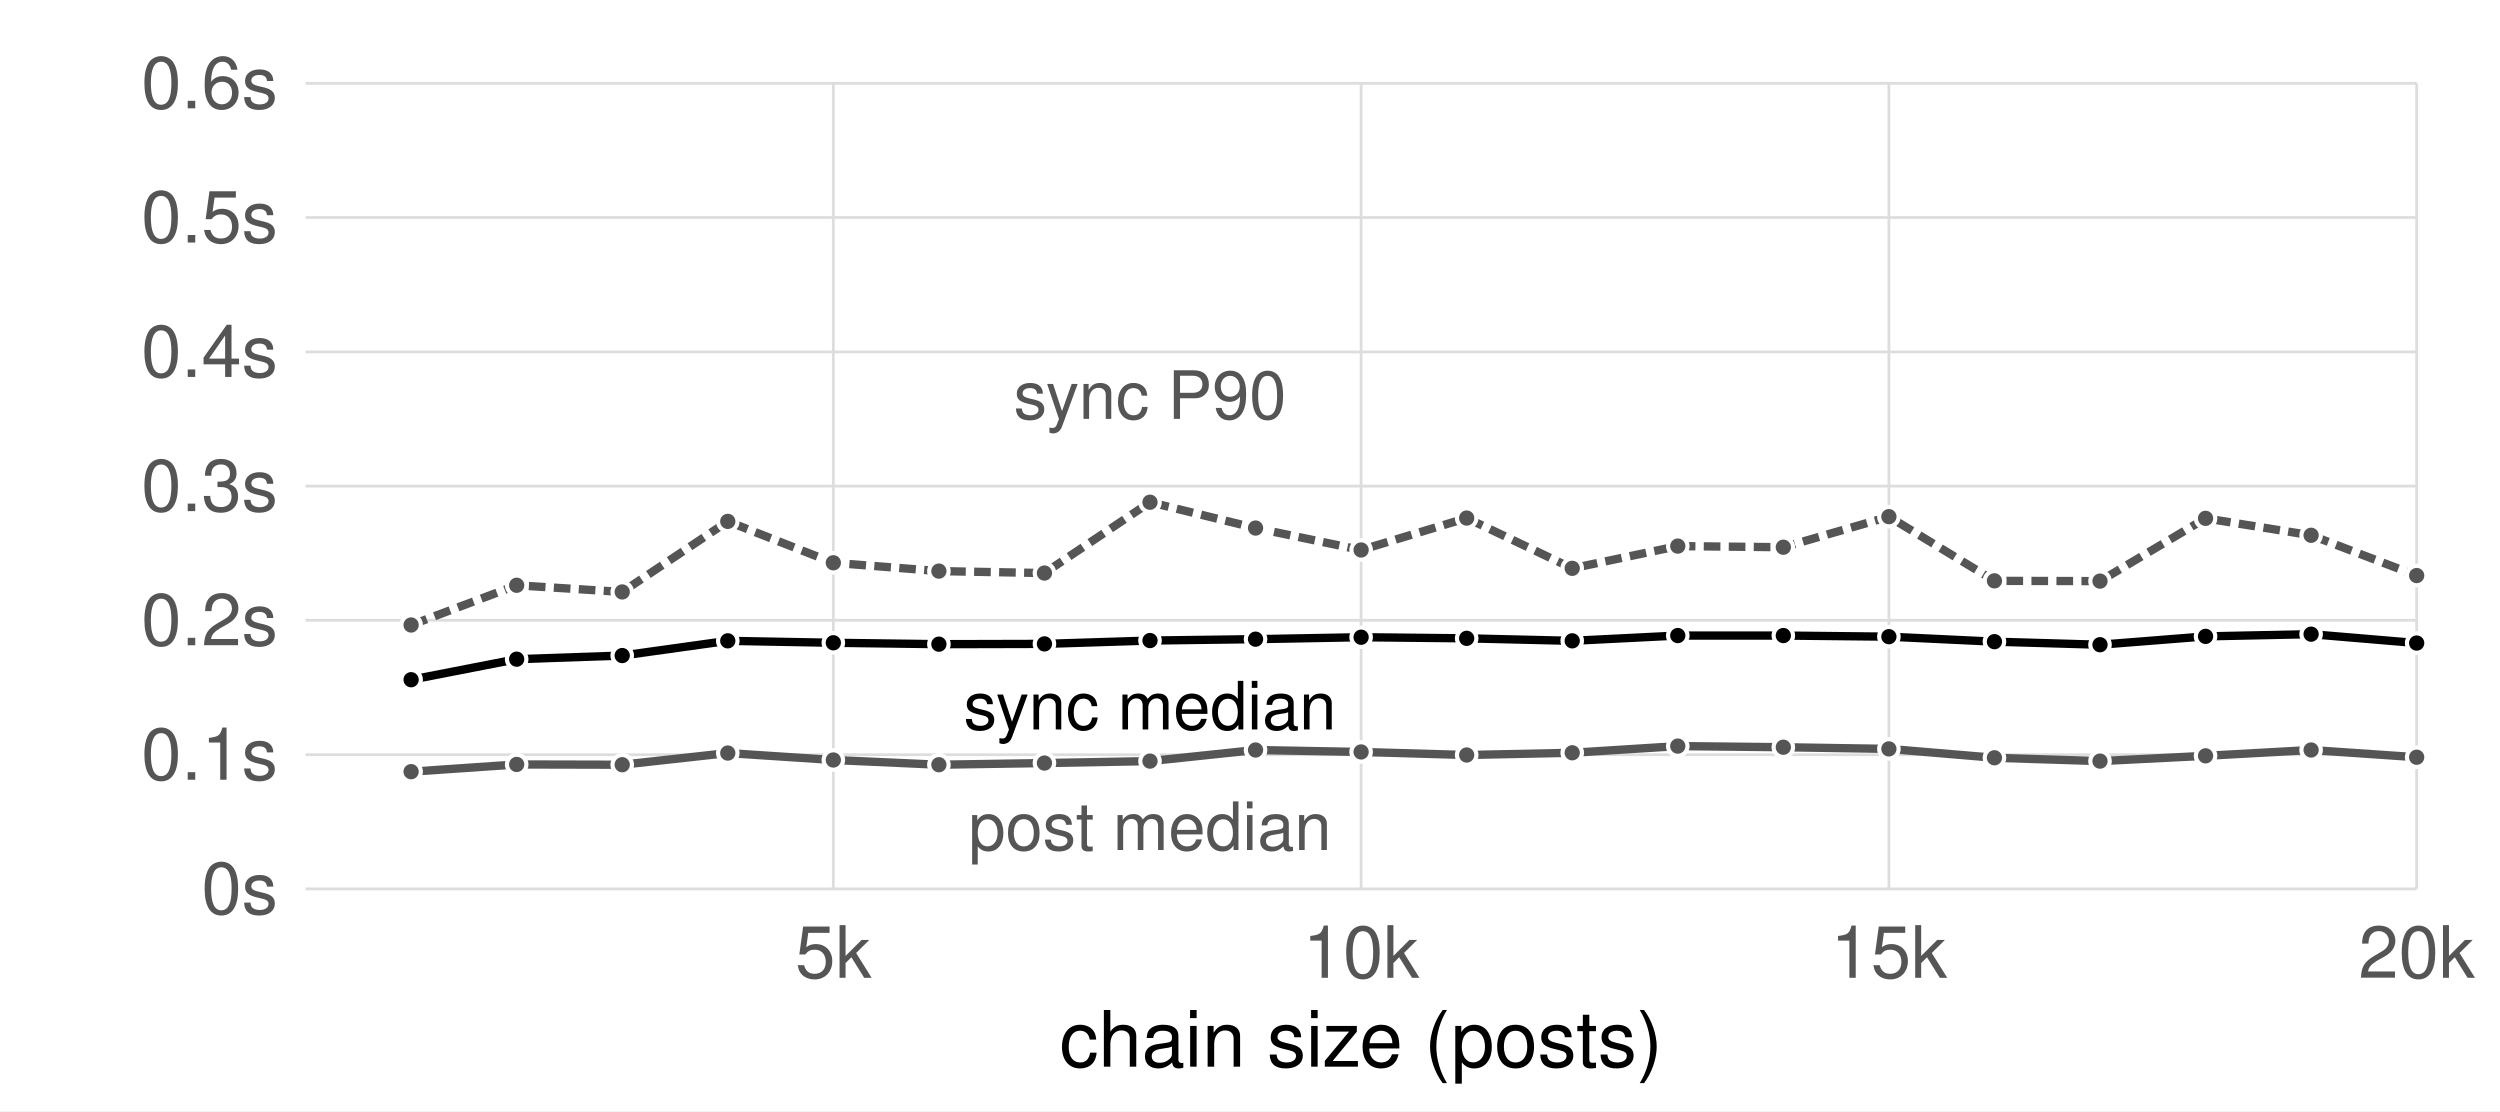
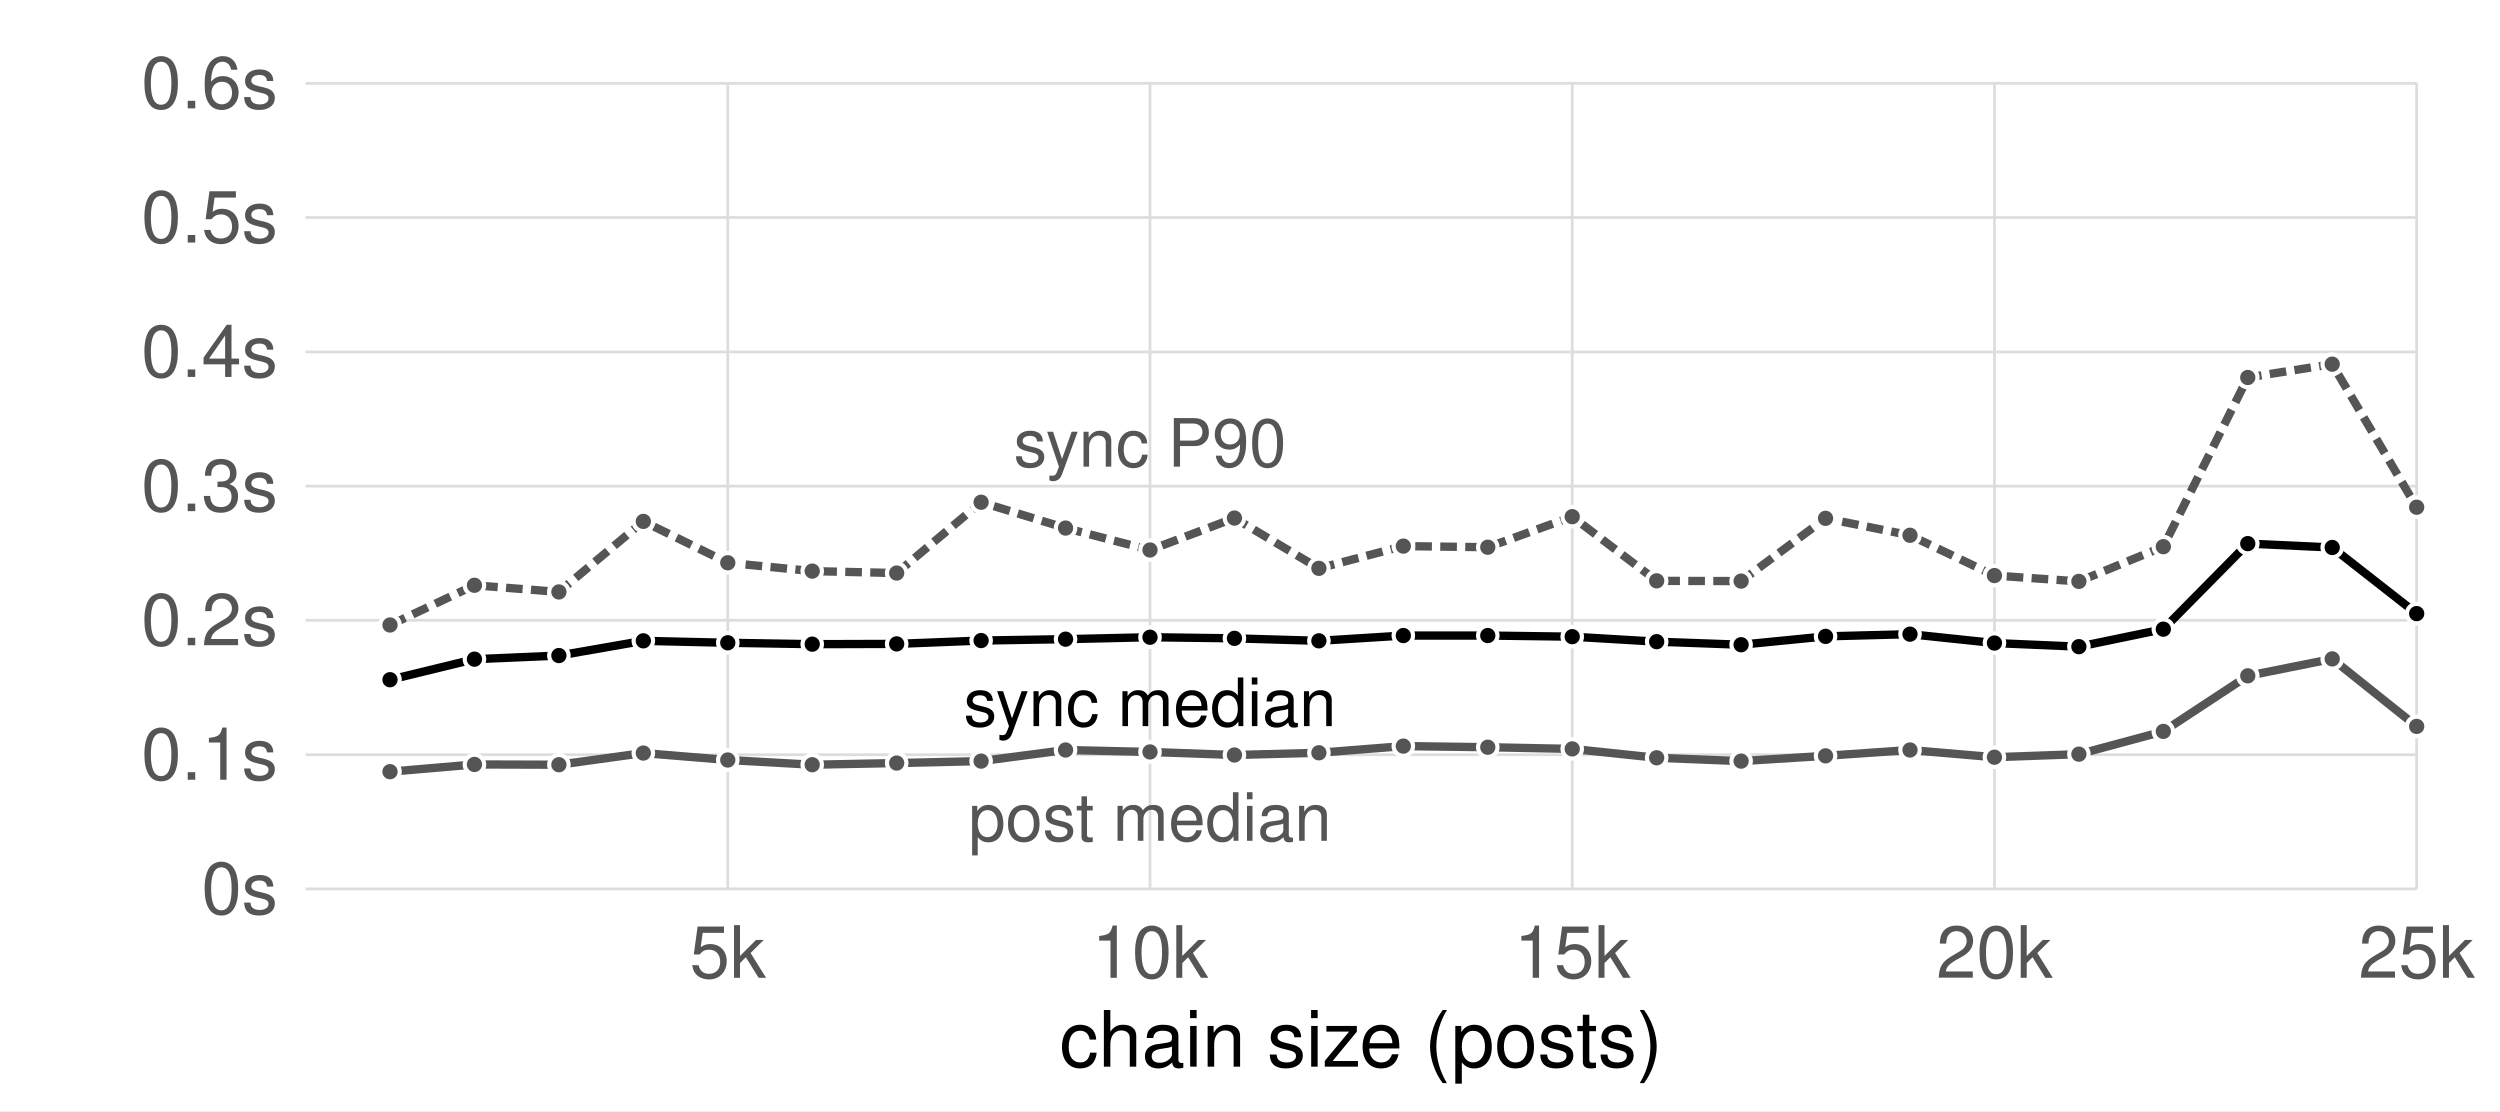
<svg xmlns="http://www.w3.org/2000/svg" width="900" height="400" viewBox="0 0 900 400">
  <rect width="900" height="400" fill="#ffffff" />
  <line x1="110" x2="870" y1="320.0" y2="320.0" stroke="#dddddd" />
  <text x="100.0" y="329.0" font-family="Helvetica, Arial, sans-serif" font-size="26" text-anchor="end" fill="#555555">0s</text>
  <line x1="110" x2="870" y1="271.7" y2="271.7" stroke="#dddddd" />
  <text x="100.0" y="280.7" font-family="Helvetica, Arial, sans-serif" font-size="26" text-anchor="end" fill="#555555">0.1s</text>
  <line x1="110" x2="870" y1="223.3" y2="223.3" stroke="#dddddd" />
  <text x="100.0" y="232.3" font-family="Helvetica, Arial, sans-serif" font-size="26" text-anchor="end" fill="#555555">0.2s</text>
  <line x1="110" x2="870" y1="175.0" y2="175.0" stroke="#dddddd" />
  <text x="100.0" y="184.0" font-family="Helvetica, Arial, sans-serif" font-size="26" text-anchor="end" fill="#555555">0.3s</text>
  <line x1="110" x2="870" y1="126.7" y2="126.7" stroke="#dddddd" />
  <text x="100.0" y="135.7" font-family="Helvetica, Arial, sans-serif" font-size="26" text-anchor="end" fill="#555555">0.4s</text>
  <line x1="110" x2="870" y1="78.3" y2="78.3" stroke="#dddddd" />
  <text x="100.0" y="87.3" font-family="Helvetica, Arial, sans-serif" font-size="26" text-anchor="end" fill="#555555">0.5s</text>
  <line x1="110" x2="870" y1="30.0" y2="30.0" stroke="#dddddd" />
  <text x="100.0" y="39.0" font-family="Helvetica, Arial, sans-serif" font-size="26" text-anchor="end" fill="#555555">0.6s</text>
-   <line y1="30" y2="320" x1="300.0" x2="300.0" stroke="#dddddd" />
-   <text x="300.0" y="352.0" font-family="Helvetica, Arial, sans-serif" font-size="26" text-anchor="middle" fill="#555555">5k</text>
-   <line y1="30" y2="320" x1="490.0" x2="490.0" stroke="#dddddd" />
-   <text x="490.0" y="352.0" font-family="Helvetica, Arial, sans-serif" font-size="26" text-anchor="middle" fill="#555555">10k</text>
-   <line y1="30" y2="320" x1="680.0" x2="680.0" stroke="#dddddd" />
-   <text x="680.0" y="352.0" font-family="Helvetica, Arial, sans-serif" font-size="26" text-anchor="middle" fill="#555555">15k</text>
+   <line y1="30" y2="320" x1="262.0" x2="262.0" stroke="#dddddd" />
+   <text x="262.0" y="352.0" font-family="Helvetica, Arial, sans-serif" font-size="26" text-anchor="middle" fill="#555555">5k</text>
+   <line y1="30" y2="320" x1="414.0" x2="414.0" stroke="#dddddd" />
+   <text x="414.0" y="352.0" font-family="Helvetica, Arial, sans-serif" font-size="26" text-anchor="middle" fill="#555555">10k</text>
+   <line y1="30" y2="320" x1="566.0" x2="566.0" stroke="#dddddd" />
+   <text x="566.0" y="352.0" font-family="Helvetica, Arial, sans-serif" font-size="26" text-anchor="middle" fill="#555555">15k</text>
+   <line y1="30" y2="320" x1="718.0" x2="718.0" stroke="#dddddd" />
+   <text x="718.0" y="352.0" font-family="Helvetica, Arial, sans-serif" font-size="26" text-anchor="middle" fill="#555555">20k</text>
  <line y1="30" y2="320" x1="870.0" x2="870.0" stroke="#dddddd" />
-   <text x="870.0" y="352.0" font-family="Helvetica, Arial, sans-serif" font-size="26" text-anchor="middle" fill="#555555">20k</text>
+   <text x="870.0" y="352.0" font-family="Helvetica, Arial, sans-serif" font-size="26" text-anchor="middle" fill="#555555">25k</text>
  <text x="490.0" y="384.0" font-family="Helvetica, Arial, sans-serif" font-size="28" text-anchor="middle" fill="#000000">chain size (posts)</text>
-   <polyline fill="none" stroke="#555555" stroke-width="3" stroke-dasharray="6 3" points="148.0,225.0 186.0,210.7 224.0,213.1 262.0,187.7 300.0,202.6 338.0,205.6 376.0,206.3 414.0,180.8 452.0,190.1 490.0,198.0 528.0,186.5 566.0,204.6 604.0,196.6 642.0,197.0 680.0,186.0 718.0,209.1 756.0,209.2 794.0,186.6 832.0,192.7 870.0,207.2" />
-   <circle cx="148.0" cy="225.0" r="3.5" fill="#555555" stroke="#ffffff" stroke-width="1.5" />
-   <circle cx="186.0" cy="210.7" r="3.5" fill="#555555" stroke="#ffffff" stroke-width="1.5" />
-   <circle cx="224.0" cy="213.1" r="3.5" fill="#555555" stroke="#ffffff" stroke-width="1.5" />
-   <circle cx="262.0" cy="187.7" r="3.5" fill="#555555" stroke="#ffffff" stroke-width="1.5" />
-   <circle cx="300.0" cy="202.6" r="3.5" fill="#555555" stroke="#ffffff" stroke-width="1.5" />
-   <circle cx="338.0" cy="205.6" r="3.5" fill="#555555" stroke="#ffffff" stroke-width="1.5" />
-   <circle cx="376.0" cy="206.3" r="3.5" fill="#555555" stroke="#ffffff" stroke-width="1.5" />
-   <circle cx="414.0" cy="180.8" r="3.5" fill="#555555" stroke="#ffffff" stroke-width="1.5" />
-   <circle cx="452.0" cy="190.1" r="3.5" fill="#555555" stroke="#ffffff" stroke-width="1.5" />
-   <circle cx="490.0" cy="198.0" r="3.5" fill="#555555" stroke="#ffffff" stroke-width="1.5" />
-   <circle cx="528.0" cy="186.5" r="3.5" fill="#555555" stroke="#ffffff" stroke-width="1.5" />
-   <circle cx="566.0" cy="204.6" r="3.5" fill="#555555" stroke="#ffffff" stroke-width="1.5" />
-   <circle cx="604.0" cy="196.6" r="3.5" fill="#555555" stroke="#ffffff" stroke-width="1.5" />
-   <circle cx="642.0" cy="197.0" r="3.5" fill="#555555" stroke="#ffffff" stroke-width="1.5" />
-   <circle cx="680.0" cy="186.0" r="3.5" fill="#555555" stroke="#ffffff" stroke-width="1.5" />
-   <circle cx="718.0" cy="209.1" r="3.5" fill="#555555" stroke="#ffffff" stroke-width="1.5" />
-   <circle cx="756.0" cy="209.2" r="3.5" fill="#555555" stroke="#ffffff" stroke-width="1.5" />
-   <circle cx="794.0" cy="186.6" r="3.5" fill="#555555" stroke="#ffffff" stroke-width="1.5" />
-   <circle cx="832.0" cy="192.7" r="3.5" fill="#555555" stroke="#ffffff" stroke-width="1.5" />
-   <circle cx="870.0" cy="207.2" r="3.5" fill="#555555" stroke="#ffffff" stroke-width="1.5" />
-   <text x="414.0" y="150.8" font-family="Helvetica, Arial, sans-serif" font-size="24" text-anchor="middle" fill="#555555">sync P90</text>
-   <polyline fill="none" stroke="#000000" stroke-width="3" points="148.0,244.7 186.0,237.3 224.0,236.0 262.0,230.7 300.0,231.4 338.0,231.9 376.0,231.8 414.0,230.6 452.0,230.1 490.0,229.4 528.0,229.8 566.0,230.7 604.0,228.8 642.0,228.8 680.0,229.2 718.0,231.0 756.0,232.1 794.0,229.1 832.0,228.3 870.0,231.5" />
-   <circle cx="148.0" cy="244.7" r="3.5" fill="#000000" stroke="#ffffff" stroke-width="1.5" />
-   <circle cx="186.0" cy="237.3" r="3.5" fill="#000000" stroke="#ffffff" stroke-width="1.5" />
-   <circle cx="224.0" cy="236.0" r="3.5" fill="#000000" stroke="#ffffff" stroke-width="1.5" />
-   <circle cx="262.0" cy="230.7" r="3.5" fill="#000000" stroke="#ffffff" stroke-width="1.5" />
-   <circle cx="300.0" cy="231.4" r="3.5" fill="#000000" stroke="#ffffff" stroke-width="1.5" />
-   <circle cx="338.0" cy="231.9" r="3.5" fill="#000000" stroke="#ffffff" stroke-width="1.5" />
-   <circle cx="376.0" cy="231.8" r="3.5" fill="#000000" stroke="#ffffff" stroke-width="1.5" />
-   <circle cx="414.0" cy="230.6" r="3.5" fill="#000000" stroke="#ffffff" stroke-width="1.5" />
-   <circle cx="452.0" cy="230.1" r="3.5" fill="#000000" stroke="#ffffff" stroke-width="1.5" />
-   <circle cx="490.0" cy="229.4" r="3.5" fill="#000000" stroke="#ffffff" stroke-width="1.5" />
-   <circle cx="528.0" cy="229.8" r="3.5" fill="#000000" stroke="#ffffff" stroke-width="1.5" />
-   <circle cx="566.0" cy="230.7" r="3.5" fill="#000000" stroke="#ffffff" stroke-width="1.5" />
-   <circle cx="604.0" cy="228.8" r="3.5" fill="#000000" stroke="#ffffff" stroke-width="1.5" />
-   <circle cx="642.0" cy="228.8" r="3.5" fill="#000000" stroke="#ffffff" stroke-width="1.5" />
-   <circle cx="680.0" cy="229.2" r="3.5" fill="#000000" stroke="#ffffff" stroke-width="1.5" />
-   <circle cx="718.0" cy="231.0" r="3.5" fill="#000000" stroke="#ffffff" stroke-width="1.5" />
-   <circle cx="756.0" cy="232.1" r="3.5" fill="#000000" stroke="#ffffff" stroke-width="1.5" />
-   <circle cx="794.0" cy="229.1" r="3.5" fill="#000000" stroke="#ffffff" stroke-width="1.5" />
-   <circle cx="832.0" cy="228.3" r="3.5" fill="#000000" stroke="#ffffff" stroke-width="1.5" />
-   <circle cx="870.0" cy="231.5" r="3.5" fill="#000000" stroke="#ffffff" stroke-width="1.5" />
-   <text x="414.0" y="262.6" font-family="Helvetica, Arial, sans-serif" font-size="24" text-anchor="middle" fill="#000000">sync median</text>
-   <polyline fill="none" stroke="#555555" stroke-width="3" points="148.0,277.8 186.0,275.2 224.0,275.3 262.0,271.1 300.0,273.6 338.0,275.3 376.0,274.7 414.0,274.0 452.0,270.0 490.0,270.7 528.0,271.8 566.0,271.0 604.0,268.6 642.0,269.0 680.0,269.6 718.0,272.8 756.0,274.0 794.0,272.1 832.0,270.0 870.0,272.6" />
-   <circle cx="148.0" cy="277.8" r="3.5" fill="#555555" stroke="#ffffff" stroke-width="1.5" />
-   <circle cx="186.0" cy="275.2" r="3.5" fill="#555555" stroke="#ffffff" stroke-width="1.5" />
-   <circle cx="224.0" cy="275.3" r="3.5" fill="#555555" stroke="#ffffff" stroke-width="1.5" />
-   <circle cx="262.0" cy="271.1" r="3.5" fill="#555555" stroke="#ffffff" stroke-width="1.5" />
-   <circle cx="300.0" cy="273.6" r="3.5" fill="#555555" stroke="#ffffff" stroke-width="1.5" />
-   <circle cx="338.0" cy="275.3" r="3.5" fill="#555555" stroke="#ffffff" stroke-width="1.5" />
-   <circle cx="376.0" cy="274.7" r="3.5" fill="#555555" stroke="#ffffff" stroke-width="1.5" />
-   <circle cx="414.0" cy="274.0" r="3.5" fill="#555555" stroke="#ffffff" stroke-width="1.5" />
-   <circle cx="452.0" cy="270.0" r="3.5" fill="#555555" stroke="#ffffff" stroke-width="1.5" />
-   <circle cx="490.0" cy="270.7" r="3.5" fill="#555555" stroke="#ffffff" stroke-width="1.5" />
-   <circle cx="528.0" cy="271.8" r="3.5" fill="#555555" stroke="#ffffff" stroke-width="1.5" />
-   <circle cx="566.0" cy="271.0" r="3.5" fill="#555555" stroke="#ffffff" stroke-width="1.5" />
-   <circle cx="604.0" cy="268.6" r="3.5" fill="#555555" stroke="#ffffff" stroke-width="1.5" />
-   <circle cx="642.0" cy="269.0" r="3.5" fill="#555555" stroke="#ffffff" stroke-width="1.5" />
-   <circle cx="680.0" cy="269.6" r="3.5" fill="#555555" stroke="#ffffff" stroke-width="1.5" />
-   <circle cx="718.0" cy="272.8" r="3.5" fill="#555555" stroke="#ffffff" stroke-width="1.5" />
-   <circle cx="756.0" cy="274.0" r="3.5" fill="#555555" stroke="#ffffff" stroke-width="1.5" />
-   <circle cx="794.0" cy="272.1" r="3.5" fill="#555555" stroke="#ffffff" stroke-width="1.5" />
-   <circle cx="832.0" cy="270.0" r="3.5" fill="#555555" stroke="#ffffff" stroke-width="1.5" />
-   <circle cx="870.0" cy="272.6" r="3.5" fill="#555555" stroke="#ffffff" stroke-width="1.5" />
-   <text x="414.0" y="306.0" font-family="Helvetica, Arial, sans-serif" font-size="24" text-anchor="middle" fill="#555555">post median</text>
+   <polyline fill="none" stroke="#555555" stroke-width="3" stroke-dasharray="6 3" points="140.4,225.0 170.8,210.7 201.2,213.1 231.6,187.7 262.0,202.6 292.4,205.6 322.8,206.3 353.2,180.8 383.6,190.1 414.0,198.0 444.4,186.5 474.8,204.6 505.2,196.6 535.6,197.0 566.0,186.0 596.4,209.1 626.8,209.2 657.2,186.6 687.6,192.7 718.0,207.2 748.4,209.3 778.8,196.8 809.2,135.9 839.6,131.1 870.0,182.6" />
+   <circle cx="140.4" cy="225.0" r="3.5" fill="#555555" stroke="#ffffff" stroke-width="1.5" />
+   <circle cx="170.8" cy="210.7" r="3.5" fill="#555555" stroke="#ffffff" stroke-width="1.5" />
+   <circle cx="201.2" cy="213.1" r="3.5" fill="#555555" stroke="#ffffff" stroke-width="1.5" />
+   <circle cx="231.6" cy="187.7" r="3.5" fill="#555555" stroke="#ffffff" stroke-width="1.5" />
+   <circle cx="262.0" cy="202.6" r="3.5" fill="#555555" stroke="#ffffff" stroke-width="1.5" />
+   <circle cx="292.4" cy="205.6" r="3.5" fill="#555555" stroke="#ffffff" stroke-width="1.5" />
+   <circle cx="322.8" cy="206.3" r="3.5" fill="#555555" stroke="#ffffff" stroke-width="1.5" />
+   <circle cx="353.2" cy="180.8" r="3.5" fill="#555555" stroke="#ffffff" stroke-width="1.5" />
+   <circle cx="383.6" cy="190.1" r="3.5" fill="#555555" stroke="#ffffff" stroke-width="1.5" />
+   <circle cx="414.0" cy="198.0" r="3.5" fill="#555555" stroke="#ffffff" stroke-width="1.5" />
+   <circle cx="444.4" cy="186.5" r="3.5" fill="#555555" stroke="#ffffff" stroke-width="1.5" />
+   <circle cx="474.8" cy="204.6" r="3.5" fill="#555555" stroke="#ffffff" stroke-width="1.5" />
+   <circle cx="505.2" cy="196.6" r="3.5" fill="#555555" stroke="#ffffff" stroke-width="1.5" />
+   <circle cx="535.6" cy="197.0" r="3.5" fill="#555555" stroke="#ffffff" stroke-width="1.5" />
+   <circle cx="566.0" cy="186.0" r="3.5" fill="#555555" stroke="#ffffff" stroke-width="1.5" />
+   <circle cx="596.4" cy="209.1" r="3.5" fill="#555555" stroke="#ffffff" stroke-width="1.5" />
+   <circle cx="626.8" cy="209.2" r="3.5" fill="#555555" stroke="#ffffff" stroke-width="1.5" />
+   <circle cx="657.2" cy="186.6" r="3.5" fill="#555555" stroke="#ffffff" stroke-width="1.5" />
+   <circle cx="687.6" cy="192.7" r="3.5" fill="#555555" stroke="#ffffff" stroke-width="1.5" />
+   <circle cx="718.0" cy="207.2" r="3.5" fill="#555555" stroke="#ffffff" stroke-width="1.5" />
+   <circle cx="748.4" cy="209.3" r="3.5" fill="#555555" stroke="#ffffff" stroke-width="1.5" />
+   <circle cx="778.8" cy="196.8" r="3.5" fill="#555555" stroke="#ffffff" stroke-width="1.5" />
+   <circle cx="809.2" cy="135.9" r="3.5" fill="#555555" stroke="#ffffff" stroke-width="1.5" />
+   <circle cx="839.6" cy="131.1" r="3.5" fill="#555555" stroke="#ffffff" stroke-width="1.5" />
+   <circle cx="870.0" cy="182.6" r="3.5" fill="#555555" stroke="#ffffff" stroke-width="1.5" />
+   <text x="414.0" y="168.0" font-family="Helvetica, Arial, sans-serif" font-size="24" text-anchor="middle" fill="#555555">sync P90</text>
+   <polyline fill="none" stroke="#000000" stroke-width="3" points="140.4,244.7 170.8,237.3 201.2,236.0 231.6,230.7 262.0,231.4 292.4,231.9 322.8,231.8 353.2,230.6 383.6,230.1 414.0,229.4 444.4,229.8 474.8,230.7 505.2,228.8 535.6,228.8 566.0,229.2 596.4,231.0 626.8,232.1 657.2,229.1 687.6,228.3 718.0,231.5 748.4,232.8 778.8,226.5 809.2,195.7 839.6,197.1 870.0,220.9" />
+   <circle cx="140.4" cy="244.7" r="3.5" fill="#000000" stroke="#ffffff" stroke-width="1.5" />
+   <circle cx="170.8" cy="237.3" r="3.5" fill="#000000" stroke="#ffffff" stroke-width="1.5" />
+   <circle cx="201.2" cy="236.0" r="3.5" fill="#000000" stroke="#ffffff" stroke-width="1.5" />
+   <circle cx="231.6" cy="230.7" r="3.5" fill="#000000" stroke="#ffffff" stroke-width="1.5" />
+   <circle cx="262.0" cy="231.4" r="3.5" fill="#000000" stroke="#ffffff" stroke-width="1.5" />
+   <circle cx="292.4" cy="231.9" r="3.5" fill="#000000" stroke="#ffffff" stroke-width="1.5" />
+   <circle cx="322.8" cy="231.8" r="3.5" fill="#000000" stroke="#ffffff" stroke-width="1.5" />
+   <circle cx="353.2" cy="230.6" r="3.5" fill="#000000" stroke="#ffffff" stroke-width="1.5" />
+   <circle cx="383.6" cy="230.1" r="3.5" fill="#000000" stroke="#ffffff" stroke-width="1.5" />
+   <circle cx="414.0" cy="229.4" r="3.5" fill="#000000" stroke="#ffffff" stroke-width="1.5" />
+   <circle cx="444.4" cy="229.8" r="3.5" fill="#000000" stroke="#ffffff" stroke-width="1.5" />
+   <circle cx="474.8" cy="230.7" r="3.5" fill="#000000" stroke="#ffffff" stroke-width="1.5" />
+   <circle cx="505.2" cy="228.8" r="3.5" fill="#000000" stroke="#ffffff" stroke-width="1.5" />
+   <circle cx="535.6" cy="228.8" r="3.5" fill="#000000" stroke="#ffffff" stroke-width="1.5" />
+   <circle cx="566.0" cy="229.2" r="3.5" fill="#000000" stroke="#ffffff" stroke-width="1.5" />
+   <circle cx="596.4" cy="231.0" r="3.5" fill="#000000" stroke="#ffffff" stroke-width="1.5" />
+   <circle cx="626.8" cy="232.1" r="3.5" fill="#000000" stroke="#ffffff" stroke-width="1.5" />
+   <circle cx="657.2" cy="229.1" r="3.5" fill="#000000" stroke="#ffffff" stroke-width="1.5" />
+   <circle cx="687.6" cy="228.3" r="3.5" fill="#000000" stroke="#ffffff" stroke-width="1.5" />
+   <circle cx="718.0" cy="231.5" r="3.5" fill="#000000" stroke="#ffffff" stroke-width="1.5" />
+   <circle cx="748.4" cy="232.8" r="3.5" fill="#000000" stroke="#ffffff" stroke-width="1.5" />
+   <circle cx="778.8" cy="226.5" r="3.5" fill="#000000" stroke="#ffffff" stroke-width="1.5" />
+   <circle cx="809.2" cy="195.7" r="3.5" fill="#000000" stroke="#ffffff" stroke-width="1.5" />
+   <circle cx="839.6" cy="197.1" r="3.5" fill="#000000" stroke="#ffffff" stroke-width="1.5" />
+   <circle cx="870.0" cy="220.9" r="3.5" fill="#000000" stroke="#ffffff" stroke-width="1.5" />
+   <text x="414.0" y="261.4" font-family="Helvetica, Arial, sans-serif" font-size="24" text-anchor="middle" fill="#000000">sync median</text>
+   <polyline fill="none" stroke="#555555" stroke-width="3" points="140.4,277.8 170.8,275.2 201.2,275.3 231.6,271.1 262.0,273.6 292.4,275.3 322.8,274.7 353.2,274.0 383.6,270.0 414.0,270.7 444.4,271.8 474.8,271.0 505.2,268.6 535.6,269.0 566.0,269.6 596.4,272.8 626.8,274.0 657.2,272.1 687.6,270.0 718.0,272.6 748.4,271.5 778.8,263.3 809.2,243.3 839.6,237.2 870.0,261.5" />
+   <circle cx="140.4" cy="277.8" r="3.5" fill="#555555" stroke="#ffffff" stroke-width="1.5" />
+   <circle cx="170.8" cy="275.2" r="3.5" fill="#555555" stroke="#ffffff" stroke-width="1.5" />
+   <circle cx="201.2" cy="275.3" r="3.5" fill="#555555" stroke="#ffffff" stroke-width="1.5" />
+   <circle cx="231.6" cy="271.1" r="3.5" fill="#555555" stroke="#ffffff" stroke-width="1.5" />
+   <circle cx="262.0" cy="273.6" r="3.5" fill="#555555" stroke="#ffffff" stroke-width="1.5" />
+   <circle cx="292.4" cy="275.3" r="3.5" fill="#555555" stroke="#ffffff" stroke-width="1.5" />
+   <circle cx="322.8" cy="274.7" r="3.5" fill="#555555" stroke="#ffffff" stroke-width="1.5" />
+   <circle cx="353.2" cy="274.0" r="3.5" fill="#555555" stroke="#ffffff" stroke-width="1.5" />
+   <circle cx="383.6" cy="270.0" r="3.5" fill="#555555" stroke="#ffffff" stroke-width="1.5" />
+   <circle cx="414.0" cy="270.7" r="3.5" fill="#555555" stroke="#ffffff" stroke-width="1.5" />
+   <circle cx="444.4" cy="271.8" r="3.5" fill="#555555" stroke="#ffffff" stroke-width="1.5" />
+   <circle cx="474.8" cy="271.0" r="3.5" fill="#555555" stroke="#ffffff" stroke-width="1.5" />
+   <circle cx="505.2" cy="268.6" r="3.5" fill="#555555" stroke="#ffffff" stroke-width="1.5" />
+   <circle cx="535.6" cy="269.0" r="3.5" fill="#555555" stroke="#ffffff" stroke-width="1.5" />
+   <circle cx="566.0" cy="269.6" r="3.5" fill="#555555" stroke="#ffffff" stroke-width="1.5" />
+   <circle cx="596.4" cy="272.8" r="3.5" fill="#555555" stroke="#ffffff" stroke-width="1.5" />
+   <circle cx="626.8" cy="274.0" r="3.5" fill="#555555" stroke="#ffffff" stroke-width="1.5" />
+   <circle cx="657.2" cy="272.1" r="3.5" fill="#555555" stroke="#ffffff" stroke-width="1.5" />
+   <circle cx="687.6" cy="270.0" r="3.5" fill="#555555" stroke="#ffffff" stroke-width="1.5" />
+   <circle cx="718.0" cy="272.6" r="3.5" fill="#555555" stroke="#ffffff" stroke-width="1.5" />
+   <circle cx="748.4" cy="271.5" r="3.5" fill="#555555" stroke="#ffffff" stroke-width="1.5" />
+   <circle cx="778.8" cy="263.3" r="3.5" fill="#555555" stroke="#ffffff" stroke-width="1.5" />
+   <circle cx="809.2" cy="243.3" r="3.5" fill="#555555" stroke="#ffffff" stroke-width="1.5" />
+   <circle cx="839.6" cy="237.2" r="3.5" fill="#555555" stroke="#ffffff" stroke-width="1.5" />
+   <circle cx="870.0" cy="261.5" r="3.5" fill="#555555" stroke="#ffffff" stroke-width="1.5" />
+   <text x="414.0" y="302.7" font-family="Helvetica, Arial, sans-serif" font-size="24" text-anchor="middle" fill="#555555">post median</text>
</svg>
